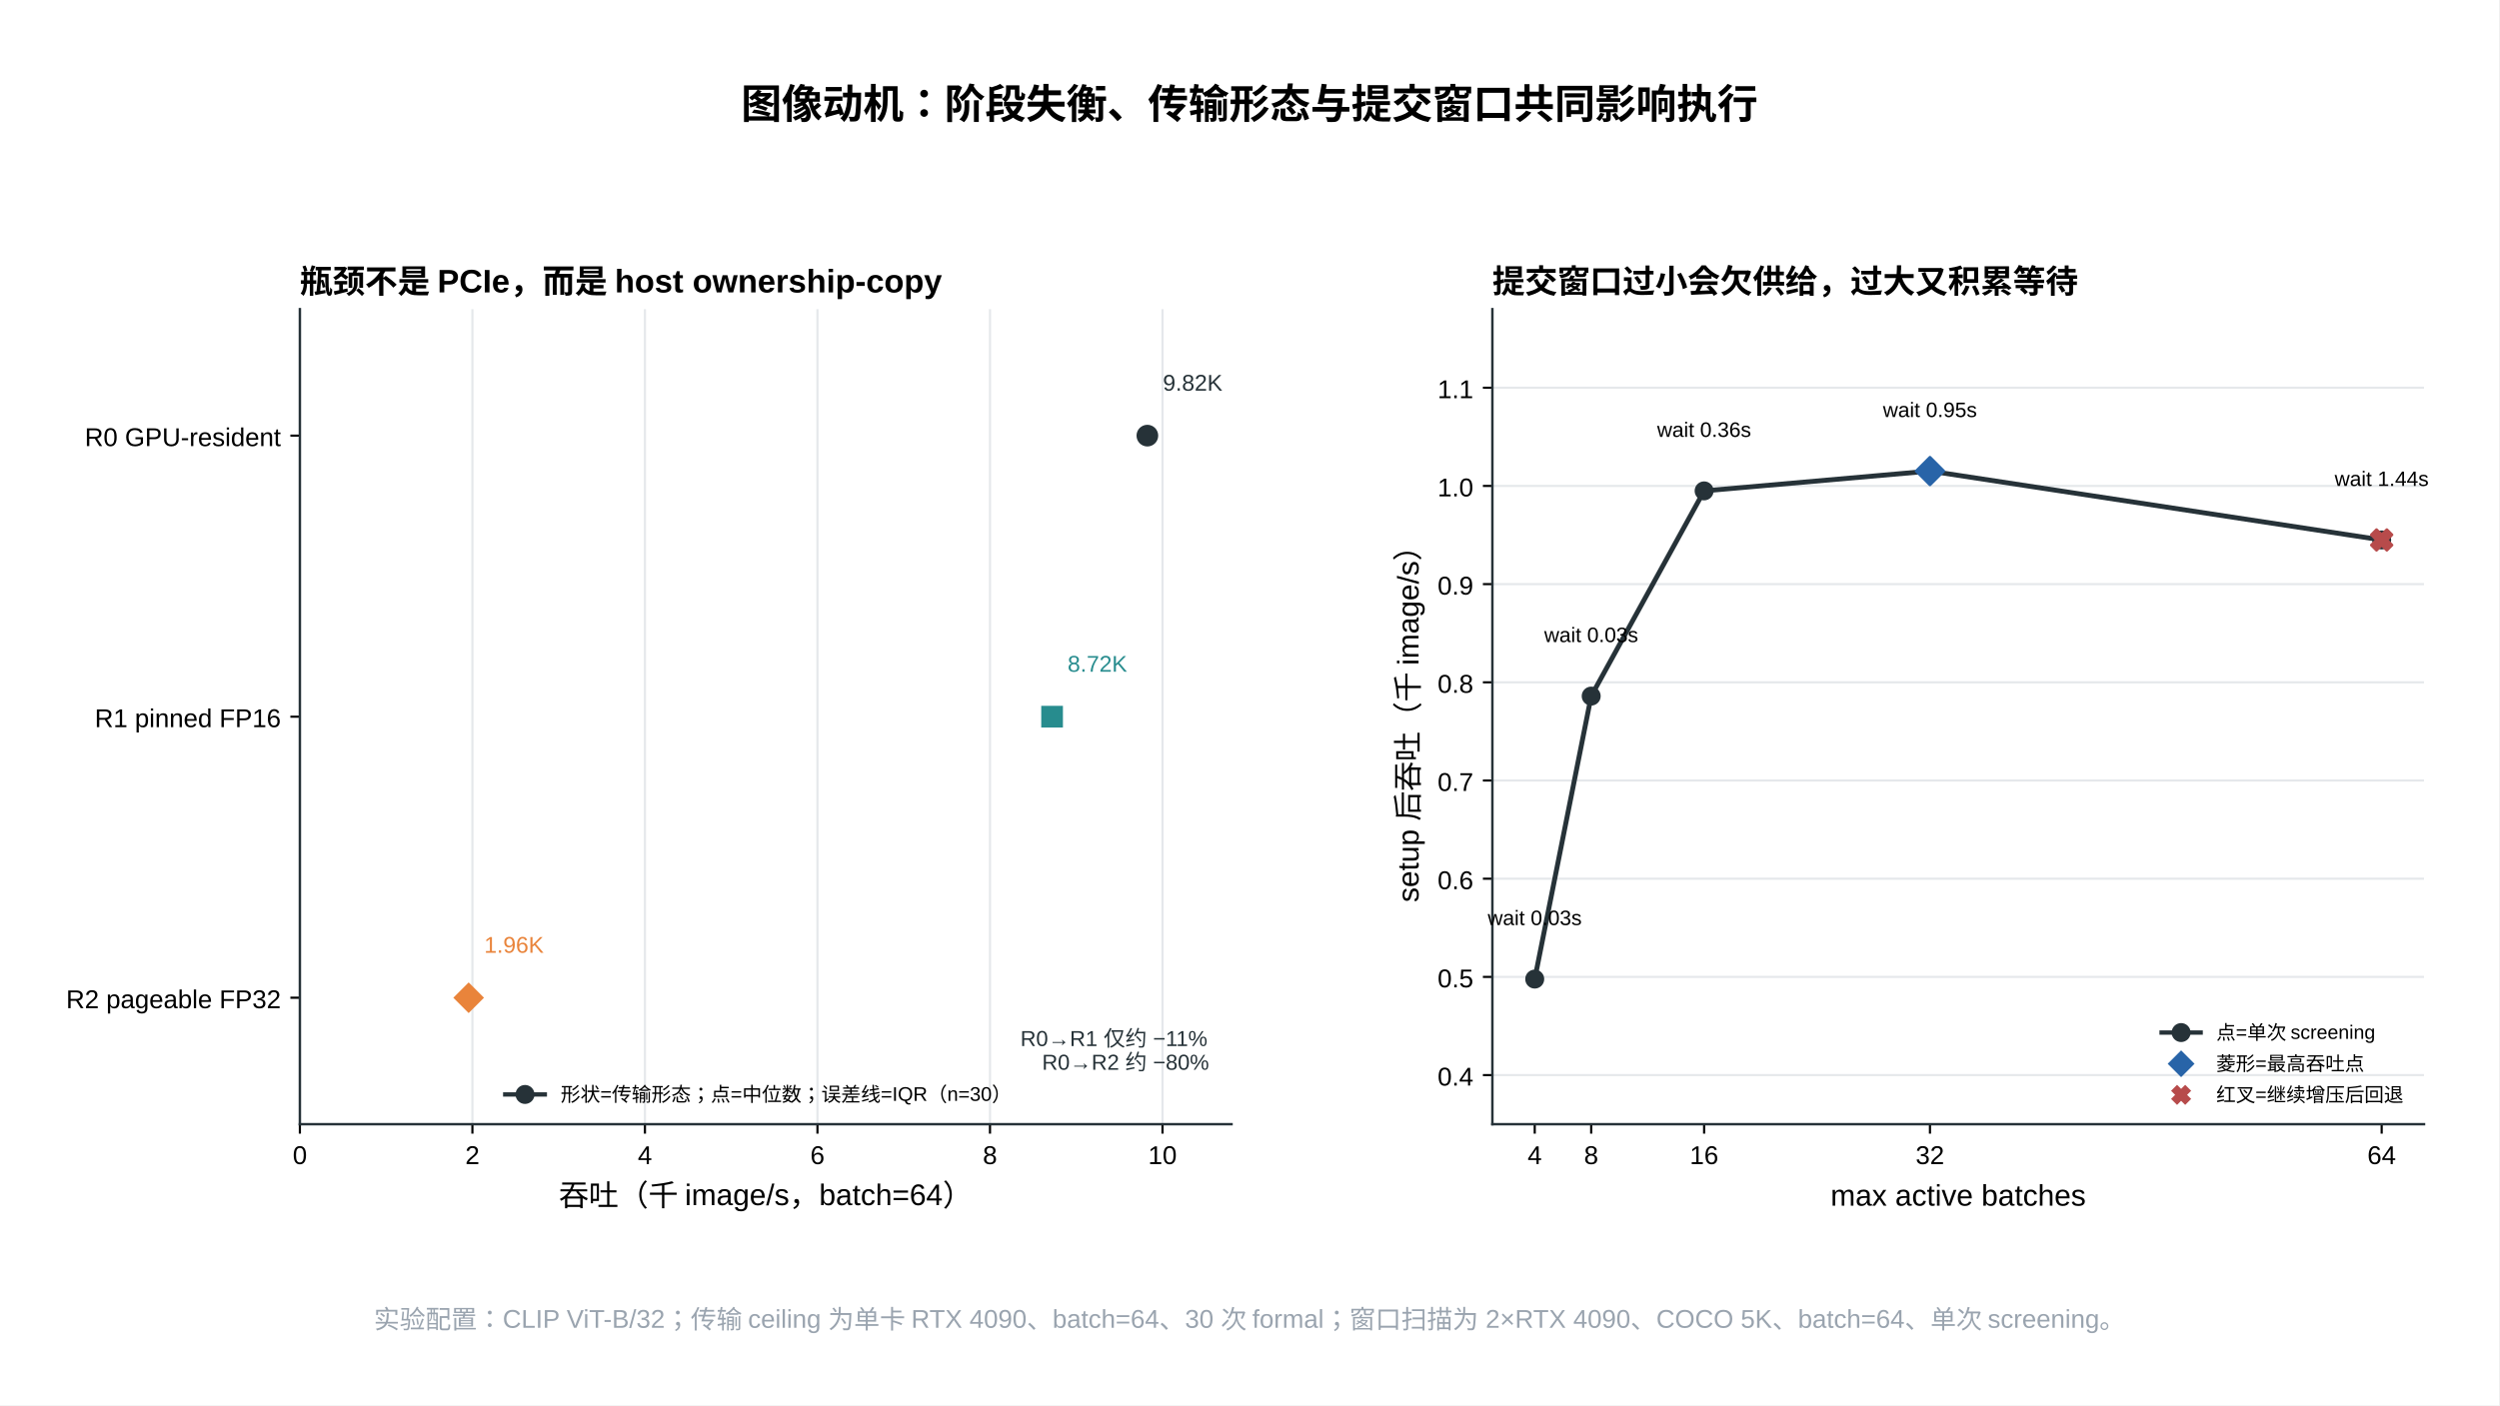
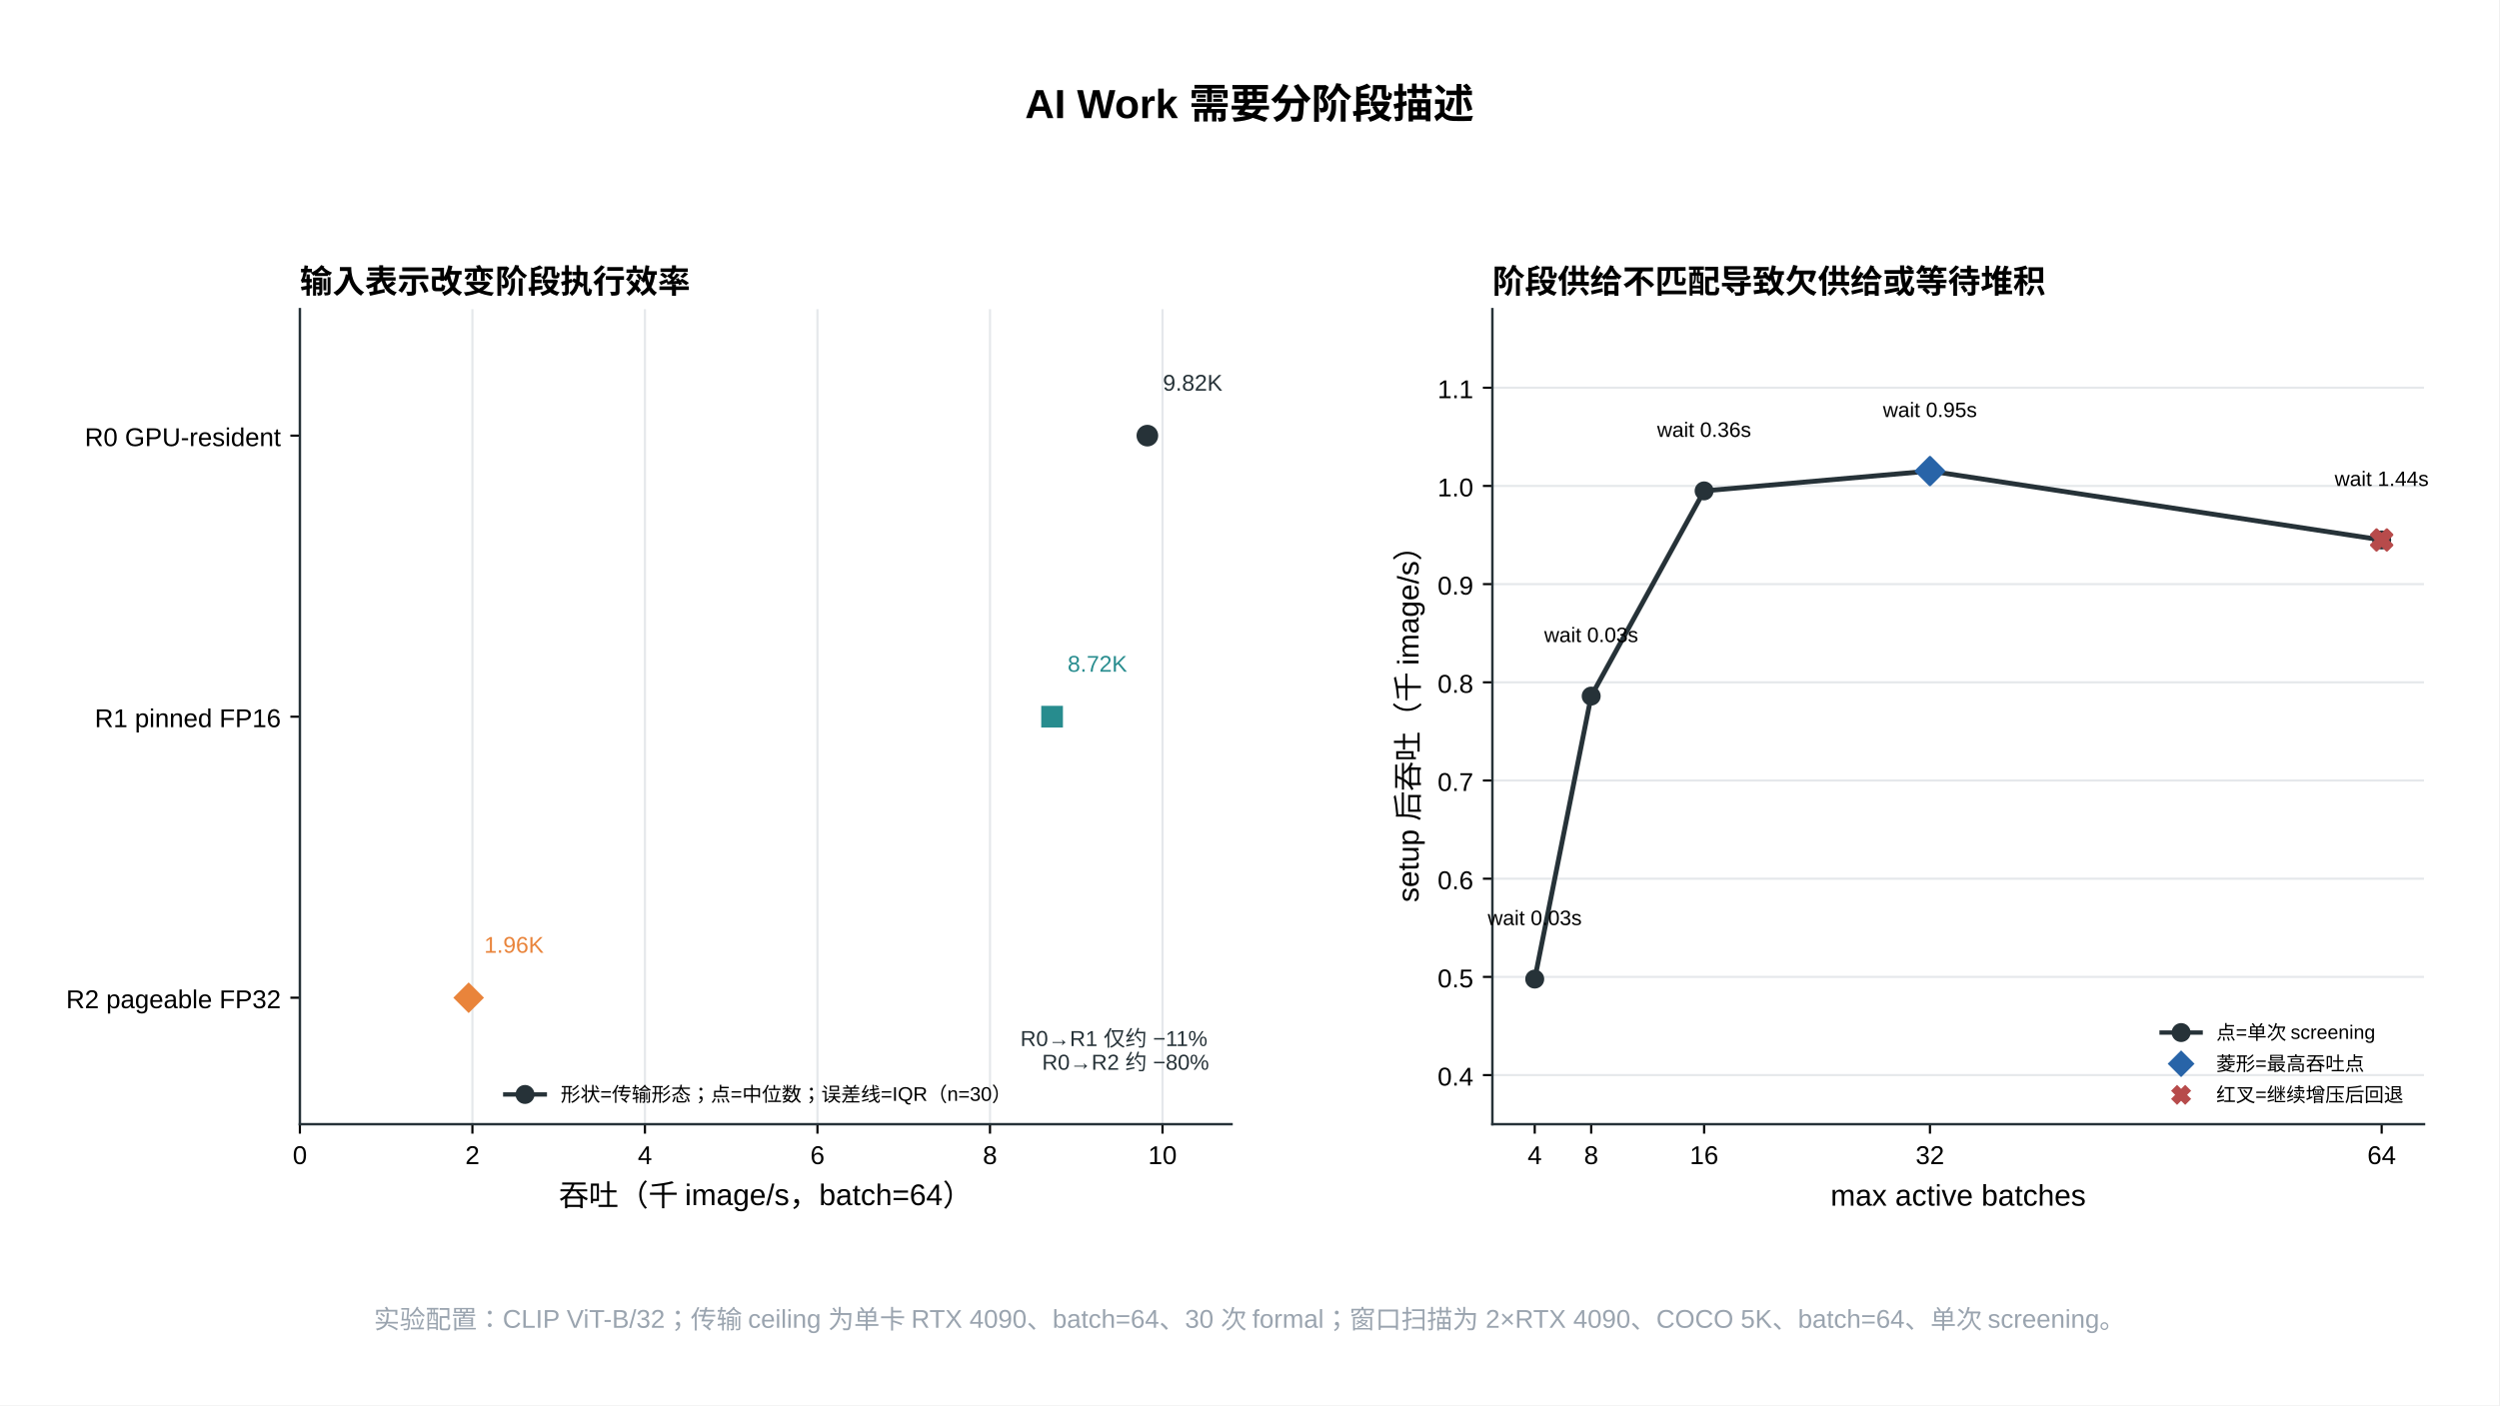
<svg xmlns="http://www.w3.org/2000/svg" xmlns:xlink="http://www.w3.org/1999/xlink" width="921.6pt" height="518.4pt" viewBox="0 0 921.6 518.4" version="1.1">
  <defs>
    <style type="text/css">*{stroke-linejoin: round; stroke-linecap: butt}</style>
  </defs>
  <g id="figure_1">
    <g id="patch_1">
      <path d="M 0 518.4  L 921.6 518.4  L 921.6 0  L 0 0  z " style="fill: #ffffff" />
    </g>
    <g id="axes_1">
      <g id="patch_2">
        <path d="M 110.592 414.72  L 454.171 414.72  L 454.171 114.048  L 110.592 114.048  z " style="fill: #ffffff" />
      </g>
      <g id="matplotlib.axis_1">
        <g id="xtick_1">
          <g id="line2d_1">
-             <path d="M 110.592 414.72  L 110.592 114.048  " clip-path="url(#p7893813232)" style="fill: none; stroke: #e5e8eb; stroke-width: 0.8; stroke-linecap: square" />
+             <path d="M 110.592 414.72  L 110.592 114.048  " clip-path="url(#pb0312aabae)" style="fill: none; stroke: #e5e8eb; stroke-width: 0.8; stroke-linecap: square" />
          </g>
          <g id="line2d_2">
            <defs>
-               <path id="mcc8fa0b55e" d="M 0 0  L 0 3.5  " style="stroke: #000000; stroke-width: 0.8" />
+               <path id="m8ddfeba93a" d="M 0 0  L 0 3.5  " style="stroke: #000000; stroke-width: 0.8" />
            </defs>
            <g>
-               <use xlink:href="#mcc8fa0b55e" x="110.592" y="414.72" style="stroke: #000000; stroke-width: 0.8" />
+               <use xlink:href="#m8ddfeba93a" x="110.592" y="414.72" style="stroke: #000000; stroke-width: 0.8" />
            </g>
          </g>
          <g id="text_1">
            <text style="font-size: 9.5px; font-family: 'Microsoft YaHei', 'SimHei', 'PingFang SC', 'Hiragino Sans GB', 'Heiti SC', 'Arial', 'DejaVu Sans', 'Liberation Sans', sans-serif; text-anchor: middle" x="110.592" y="429.434" transform="rotate(-0 110.592 429.4341)">0</text>
          </g>
        </g>
        <g id="xtick_2">
          <g id="line2d_3">
-             <path d="M 174.218 414.72  L 174.218 114.048  " clip-path="url(#p7893813232)" style="fill: none; stroke: #e5e8eb; stroke-width: 0.8; stroke-linecap: square" />
+             <path d="M 174.218 414.72  L 174.218 114.048  " clip-path="url(#pb0312aabae)" style="fill: none; stroke: #e5e8eb; stroke-width: 0.8; stroke-linecap: square" />
          </g>
          <g id="line2d_4">
            <g>
-               <use xlink:href="#mcc8fa0b55e" x="174.218" y="414.72" style="stroke: #000000; stroke-width: 0.8" />
+               <use xlink:href="#m8ddfeba93a" x="174.218" y="414.72" style="stroke: #000000; stroke-width: 0.8" />
            </g>
          </g>
          <g id="text_2">
            <text style="font-size: 9.5px; font-family: 'Microsoft YaHei', 'SimHei', 'PingFang SC', 'Hiragino Sans GB', 'Heiti SC', 'Arial', 'DejaVu Sans', 'Liberation Sans', sans-serif; text-anchor: middle" x="174.218" y="429.434" transform="rotate(-0 174.2177 429.4341)">2</text>
          </g>
        </g>
        <g id="xtick_3">
          <g id="line2d_5">
-             <path d="M 237.843 414.72  L 237.843 114.048  " clip-path="url(#p7893813232)" style="fill: none; stroke: #e5e8eb; stroke-width: 0.8; stroke-linecap: square" />
+             <path d="M 237.843 414.72  L 237.843 114.048  " clip-path="url(#pb0312aabae)" style="fill: none; stroke: #e5e8eb; stroke-width: 0.8; stroke-linecap: square" />
          </g>
          <g id="line2d_6">
            <g>
-               <use xlink:href="#mcc8fa0b55e" x="237.843" y="414.72" style="stroke: #000000; stroke-width: 0.8" />
+               <use xlink:href="#m8ddfeba93a" x="237.843" y="414.72" style="stroke: #000000; stroke-width: 0.8" />
            </g>
          </g>
          <g id="text_3">
            <text style="font-size: 9.5px; font-family: 'Microsoft YaHei', 'SimHei', 'PingFang SC', 'Hiragino Sans GB', 'Heiti SC', 'Arial', 'DejaVu Sans', 'Liberation Sans', sans-serif; text-anchor: middle" x="237.843" y="429.434" transform="rotate(-0 237.8435 429.4341)">4</text>
          </g>
        </g>
        <g id="xtick_4">
          <g id="line2d_7">
-             <path d="M 301.469 414.72  L 301.469 114.048  " clip-path="url(#p7893813232)" style="fill: none; stroke: #e5e8eb; stroke-width: 0.8; stroke-linecap: square" />
+             <path d="M 301.469 414.72  L 301.469 114.048  " clip-path="url(#pb0312aabae)" style="fill: none; stroke: #e5e8eb; stroke-width: 0.8; stroke-linecap: square" />
          </g>
          <g id="line2d_8">
            <g>
-               <use xlink:href="#mcc8fa0b55e" x="301.469" y="414.72" style="stroke: #000000; stroke-width: 0.8" />
+               <use xlink:href="#m8ddfeba93a" x="301.469" y="414.72" style="stroke: #000000; stroke-width: 0.8" />
            </g>
          </g>
          <g id="text_4">
            <text style="font-size: 9.5px; font-family: 'Microsoft YaHei', 'SimHei', 'PingFang SC', 'Hiragino Sans GB', 'Heiti SC', 'Arial', 'DejaVu Sans', 'Liberation Sans', sans-serif; text-anchor: middle" x="301.469" y="429.434" transform="rotate(-0 301.4692 429.4341)">6</text>
          </g>
        </g>
        <g id="xtick_5">
          <g id="line2d_9">
-             <path d="M 365.095 414.72  L 365.095 114.048  " clip-path="url(#p7893813232)" style="fill: none; stroke: #e5e8eb; stroke-width: 0.8; stroke-linecap: square" />
+             <path d="M 365.095 414.72  L 365.095 114.048  " clip-path="url(#pb0312aabae)" style="fill: none; stroke: #e5e8eb; stroke-width: 0.8; stroke-linecap: square" />
          </g>
          <g id="line2d_10">
            <g>
-               <use xlink:href="#mcc8fa0b55e" x="365.095" y="414.72" style="stroke: #000000; stroke-width: 0.8" />
+               <use xlink:href="#m8ddfeba93a" x="365.095" y="414.72" style="stroke: #000000; stroke-width: 0.8" />
            </g>
          </g>
          <g id="text_5">
            <text style="font-size: 9.5px; font-family: 'Microsoft YaHei', 'SimHei', 'PingFang SC', 'Hiragino Sans GB', 'Heiti SC', 'Arial', 'DejaVu Sans', 'Liberation Sans', sans-serif; text-anchor: middle" x="365.095" y="429.434" transform="rotate(-0 365.0949 429.4341)">8</text>
          </g>
        </g>
        <g id="xtick_6">
          <g id="line2d_11">
-             <path d="M 428.721 414.72  L 428.721 114.048  " clip-path="url(#p7893813232)" style="fill: none; stroke: #e5e8eb; stroke-width: 0.8; stroke-linecap: square" />
+             <path d="M 428.721 414.72  L 428.721 114.048  " clip-path="url(#pb0312aabae)" style="fill: none; stroke: #e5e8eb; stroke-width: 0.8; stroke-linecap: square" />
          </g>
          <g id="line2d_12">
            <g>
-               <use xlink:href="#mcc8fa0b55e" x="428.721" y="414.72" style="stroke: #000000; stroke-width: 0.8" />
+               <use xlink:href="#m8ddfeba93a" x="428.721" y="414.72" style="stroke: #000000; stroke-width: 0.8" />
            </g>
          </g>
          <g id="text_6">
            <text style="font-size: 9.5px; font-family: 'Microsoft YaHei', 'SimHei', 'PingFang SC', 'Hiragino Sans GB', 'Heiti SC', 'Arial', 'DejaVu Sans', 'Liberation Sans', sans-serif; text-anchor: middle" x="428.721" y="429.434" transform="rotate(-0 428.7207 429.4341)">10</text>
          </g>
        </g>
        <g id="text_7">
          <text style="font-size: 11px; font-family: 'Microsoft YaHei', 'SimHei', 'PingFang SC', 'Hiragino Sans GB', 'Heiti SC', 'Arial', 'DejaVu Sans', 'Liberation Sans', sans-serif; text-anchor: middle" x="282.381" y="444.86" transform="rotate(-0 282.3815 444.8599)">吞吐（千 image/s，batch=64）</text>
        </g>
      </g>
      <g id="matplotlib.axis_2">
        <g id="ytick_1">
          <g id="line2d_13">
            <defs>
-               <path id="m75e276bfd2" d="M 0 0  L -3.5 0  " style="stroke: #000000; stroke-width: 0.8" />
+               <path id="m00caf17ef0" d="M 0 0  L -3.5 0  " style="stroke: #000000; stroke-width: 0.8" />
            </defs>
            <g>
-               <use xlink:href="#m75e276bfd2" x="110.592" y="160.704" style="stroke: #000000; stroke-width: 0.8" />
+               <use xlink:href="#m00caf17ef0" x="110.592" y="160.704" style="stroke: #000000; stroke-width: 0.8" />
            </g>
          </g>
          <g id="text_8">
            <text style="font-size: 9.5px; font-family: 'Microsoft YaHei', 'SimHei', 'PingFang SC', 'Hiragino Sans GB', 'Heiti SC', 'Arial', 'DejaVu Sans', 'Liberation Sans', sans-serif; text-anchor: end" x="103.592" y="164.561" transform="rotate(-0 103.592 164.5611)">R0 GPU-resident</text>
          </g>
        </g>
        <g id="ytick_2">
          <g id="line2d_14">
            <g>
-               <use xlink:href="#m75e276bfd2" x="110.592" y="264.384" style="stroke: #000000; stroke-width: 0.8" />
+               <use xlink:href="#m00caf17ef0" x="110.592" y="264.384" style="stroke: #000000; stroke-width: 0.8" />
            </g>
          </g>
          <g id="text_9">
            <text style="font-size: 9.5px; font-family: 'Microsoft YaHei', 'SimHei', 'PingFang SC', 'Hiragino Sans GB', 'Heiti SC', 'Arial', 'DejaVu Sans', 'Liberation Sans', sans-serif; text-anchor: end" x="103.592" y="268.241" transform="rotate(-0 103.592 268.2411)">R1 pinned FP16</text>
          </g>
        </g>
        <g id="ytick_3">
          <g id="line2d_15">
            <g>
-               <use xlink:href="#m75e276bfd2" x="110.592" y="368.064" style="stroke: #000000; stroke-width: 0.8" />
+               <use xlink:href="#m00caf17ef0" x="110.592" y="368.064" style="stroke: #000000; stroke-width: 0.8" />
            </g>
          </g>
          <g id="text_10">
            <text style="font-size: 9.5px; font-family: 'Microsoft YaHei', 'SimHei', 'PingFang SC', 'Hiragino Sans GB', 'Heiti SC', 'Arial', 'DejaVu Sans', 'Liberation Sans', sans-serif; text-anchor: end" x="103.592" y="371.921" transform="rotate(-0 103.592 371.9211)">R2 pageable FP32</text>
          </g>
        </g>
      </g>
      <g id="LineCollection_1">
-         <path d="M 422.447 160.704  L 423.789 160.704  " clip-path="url(#p7893813232)" style="fill: none; stroke: #263238; stroke-width: 1.6" />
+         <path d="M 422.447 160.704  L 423.789 160.704  " clip-path="url(#pb0312aabae)" style="fill: none; stroke: #263238; stroke-width: 1.6" />
      </g>
      <g id="line2d_16">
        <defs>
-           <path id="m42479f7bad" d="M 0 3  L 0 -3  " style="stroke: #263238" />
-         </defs>
-         <g clip-path="url(#p7893813232)">
-           <use xlink:href="#m42479f7bad" x="422.447" y="160.704" style="fill: #263238; stroke: #263238" />
+           <path id="m64b45e2125" d="M 0 3  L 0 -3  " style="stroke: #263238" />
+         </defs>
+         <g clip-path="url(#pb0312aabae)">
+           <use xlink:href="#m64b45e2125" x="422.447" y="160.704" style="fill: #263238; stroke: #263238" />
        </g>
      </g>
      <g id="line2d_17">
-         <g clip-path="url(#p7893813232)">
-           <use xlink:href="#m42479f7bad" x="423.789" y="160.704" style="fill: #263238; stroke: #263238" />
+         <g clip-path="url(#pb0312aabae)">
+           <use xlink:href="#m64b45e2125" x="423.789" y="160.704" style="fill: #263238; stroke: #263238" />
        </g>
      </g>
      <g id="LineCollection_2">
-         <path d="M 387.508 264.384  L 388.906 264.384  " clip-path="url(#p7893813232)" style="fill: none; stroke: #278c8e; stroke-width: 1.6" />
+         <path d="M 387.508 264.384  L 388.906 264.384  " clip-path="url(#pb0312aabae)" style="fill: none; stroke: #278c8e; stroke-width: 1.6" />
      </g>
      <g id="line2d_18">
        <defs>
-           <path id="ma2e376bdce" d="M 0 3  L 0 -3  " style="stroke: #278c8e" />
-         </defs>
-         <g clip-path="url(#p7893813232)">
-           <use xlink:href="#ma2e376bdce" x="387.508" y="264.384" style="fill: #278c8e; stroke: #278c8e" />
+           <path id="m544d62a2a0" d="M 0 3  L 0 -3  " style="stroke: #278c8e" />
+         </defs>
+         <g clip-path="url(#pb0312aabae)">
+           <use xlink:href="#m544d62a2a0" x="387.508" y="264.384" style="fill: #278c8e; stroke: #278c8e" />
        </g>
      </g>
      <g id="line2d_19">
-         <g clip-path="url(#p7893813232)">
-           <use xlink:href="#ma2e376bdce" x="388.906" y="264.384" style="fill: #278c8e; stroke: #278c8e" />
+         <g clip-path="url(#pb0312aabae)">
+           <use xlink:href="#m544d62a2a0" x="388.906" y="264.384" style="fill: #278c8e; stroke: #278c8e" />
        </g>
      </g>
      <g id="LineCollection_3">
-         <path d="M 172.101 368.064  L 173.339 368.064  " clip-path="url(#p7893813232)" style="fill: none; stroke: #e9843b; stroke-width: 1.6" />
+         <path d="M 172.101 368.064  L 173.339 368.064  " clip-path="url(#pb0312aabae)" style="fill: none; stroke: #e9843b; stroke-width: 1.6" />
      </g>
      <g id="line2d_20">
        <defs>
-           <path id="m45a7220f19" d="M 0 3  L 0 -3  " style="stroke: #e9843b" />
-         </defs>
-         <g clip-path="url(#p7893813232)">
-           <use xlink:href="#m45a7220f19" x="172.101" y="368.064" style="fill: #e9843b; stroke: #e9843b" />
+           <path id="m0cc2d2bde6" d="M 0 3  L 0 -3  " style="stroke: #e9843b" />
+         </defs>
+         <g clip-path="url(#pb0312aabae)">
+           <use xlink:href="#m0cc2d2bde6" x="172.101" y="368.064" style="fill: #e9843b; stroke: #e9843b" />
        </g>
      </g>
      <g id="line2d_21">
-         <g clip-path="url(#p7893813232)">
-           <use xlink:href="#m45a7220f19" x="173.339" y="368.064" style="fill: #e9843b; stroke: #e9843b" />
+         <g clip-path="url(#pb0312aabae)">
+           <use xlink:href="#m0cc2d2bde6" x="173.339" y="368.064" style="fill: #e9843b; stroke: #e9843b" />
        </g>
      </g>
      <g id="line2d_22">
        <defs>
-           <path id="m2714c3b649" d="M 0 3.5  C 0.928 3.5 1.819 3.131 2.475 2.475  C 3.131 1.819 3.5 0.928 3.5 0  C 3.5 -0.928 3.131 -1.819 2.475 -2.475  C 1.819 -3.131 0.928 -3.5 0 -3.5  C -0.928 -3.5 -1.819 -3.131 -2.475 -2.475  C -3.131 -1.819 -3.5 -0.928 -3.5 0  C -3.5 0.928 -3.131 1.819 -2.475 2.475  C -1.819 3.131 -0.928 3.5 0 3.5  z " style="stroke: #263238" />
-         </defs>
-         <g clip-path="url(#p7893813232)">
-           <use xlink:href="#m2714c3b649" x="423.133" y="160.704" style="fill: #263238; stroke: #263238" />
+           <path id="m65c42c9c3b" d="M 0 3.5  C 0.928 3.5 1.819 3.131 2.475 2.475  C 3.131 1.819 3.5 0.928 3.5 0  C 3.5 -0.928 3.131 -1.819 2.475 -2.475  C 1.819 -3.131 0.928 -3.5 0 -3.5  C -0.928 -3.5 -1.819 -3.131 -2.475 -2.475  C -3.131 -1.819 -3.5 -0.928 -3.5 0  C -3.5 0.928 -3.131 1.819 -2.475 2.475  C -1.819 3.131 -0.928 3.5 0 3.5  z " style="stroke: #263238" />
+         </defs>
+         <g clip-path="url(#pb0312aabae)">
+           <use xlink:href="#m65c42c9c3b" x="423.133" y="160.704" style="fill: #263238; stroke: #263238" />
        </g>
      </g>
      <g id="line2d_23">
        <defs>
-           <path id="mcd3dcfeb2c" d="M -3.5 3.5  L 3.5 3.5  L 3.5 -3.5  L -3.5 -3.5  z " style="stroke: #278c8e; stroke-linejoin: miter" />
-         </defs>
-         <g clip-path="url(#p7893813232)">
-           <use xlink:href="#mcd3dcfeb2c" x="387.996" y="264.384" style="fill: #278c8e; stroke: #278c8e; stroke-linejoin: miter" />
+           <path id="m25b27a69f9" d="M -3.5 3.5  L 3.5 3.5  L 3.5 -3.5  L -3.5 -3.5  z " style="stroke: #278c8e; stroke-linejoin: miter" />
+         </defs>
+         <g clip-path="url(#pb0312aabae)">
+           <use xlink:href="#m25b27a69f9" x="387.996" y="264.384" style="fill: #278c8e; stroke: #278c8e; stroke-linejoin: miter" />
        </g>
      </g>
      <g id="line2d_24">
        <defs>
-           <path id="m7331fd06ab" d="M 0 4.95  L 4.95 0  L 0 -4.95  L -4.95 0  z " style="stroke: #e9843b; stroke-linejoin: miter" />
-         </defs>
-         <g clip-path="url(#p7893813232)">
-           <use xlink:href="#m7331fd06ab" x="172.835" y="368.064" style="fill: #e9843b; stroke: #e9843b; stroke-linejoin: miter" />
+           <path id="m2d5131da61" d="M 0 4.95  L 4.95 0  L 0 -4.95  L -4.95 0  z " style="stroke: #e9843b; stroke-linejoin: miter" />
+         </defs>
+         <g clip-path="url(#pb0312aabae)">
+           <use xlink:href="#m2d5131da61" x="172.835" y="368.064" style="fill: #e9843b; stroke: #e9843b; stroke-linejoin: miter" />
        </g>
      </g>
      <g id="patch_3">
        <path d="M 110.592 414.72  L 110.592 114.048  " style="fill: none; stroke: #263238; stroke-width: 0.9; stroke-linejoin: miter; stroke-linecap: square" />
      </g>
      <g id="patch_4">
        <path d="M 110.592 414.72  L 454.171 414.72  " style="fill: none; stroke: #263238; stroke-width: 0.9; stroke-linejoin: miter; stroke-linecap: square" />
      </g>
      <g id="text_11">
        <text style="font-size: 8.4px; font-family: 'Microsoft YaHei', 'SimHei', 'PingFang SC', 'Hiragino Sans GB', 'Heiti SC', 'Arial', 'DejaVu Sans', 'Liberation Sans', sans-serif; text-anchor: start; fill: #263238" x="428.859" y="144.115" transform="rotate(-0 428.859 144.1152)">9.82K</text>
      </g>
      <g id="text_12">
        <text style="font-size: 8.4px; font-family: 'Microsoft YaHei', 'SimHei', 'PingFang SC', 'Hiragino Sans GB', 'Heiti SC', 'Arial', 'DejaVu Sans', 'Liberation Sans', sans-serif; text-anchor: start; fill: #278c8e" x="393.722" y="247.795" transform="rotate(-0 393.7218 247.7952)">8.72K</text>
      </g>
      <g id="text_13">
        <text style="font-size: 8.4px; font-family: 'Microsoft YaHei', 'SimHei', 'PingFang SC', 'Hiragino Sans GB', 'Heiti SC', 'Arial', 'DejaVu Sans', 'Liberation Sans', sans-serif; text-anchor: start; fill: #e9843b" x="178.562" y="351.475" transform="rotate(-0 178.5617 351.4752)">1.96K</text>
      </g>
      <g id="text_14">
        <text style="font-size: 8px; font-family: 'Microsoft YaHei', 'SimHei', 'PingFang SC', 'Hiragino Sans GB', 'Heiti SC', 'Arial', 'DejaVu Sans', 'Liberation Sans', sans-serif; fill: #263238" transform="translate(376.3031 385.8885)">R0→R1 仅约 −11%</text>
        <text style="font-size: 8px; font-family: 'Microsoft YaHei', 'SimHei', 'PingFang SC', 'Hiragino Sans GB', 'Heiti SC', 'Arial', 'DejaVu Sans', 'Liberation Sans', sans-serif; fill: #263238" transform="translate(384.3031 394.6348)">R0→R2 约 −80%</text>
      </g>
      <g id="text_15">
-         <text style="font-weight: 700; font-size: 12px; font-family: 'Microsoft YaHei', 'SimHei', 'PingFang SC', 'Hiragino Sans GB', 'Heiti SC', 'Arial', 'DejaVu Sans', 'Liberation Sans', sans-serif; text-anchor: start" x="110.592" y="108.048" transform="rotate(-0 110.592 108.048)">瓶颈不是 PCIe，而是 host ownership-copy</text>
+         <text style="font-weight: 700; font-size: 12px; font-family: 'Microsoft YaHei', 'SimHei', 'PingFang SC', 'Hiragino Sans GB', 'Heiti SC', 'Arial', 'DejaVu Sans', 'Liberation Sans', sans-serif; text-anchor: start" x="110.592" y="108.048" transform="rotate(-0 110.592 108.048)">输入表示改变阶段执行效率</text>
      </g>
      <g id="legend_1">
        <g id="line2d_25">
          <path d="M 186.322 403.745  L 193.622 403.745  L 200.922 403.745  " style="fill: none; stroke: #263238; stroke-width: 1.6; stroke-linecap: square" />
          <defs>
-             <path id="mc0cc22b251" d="M 0 3  C 0.796 3 1.559 2.684 2.121 2.121  C 2.684 1.559 3 0.796 3 0  C 3 -0.796 2.684 -1.559 2.121 -2.121  C 1.559 -2.684 0.796 -3 0 -3  C -0.796 -3 -1.559 -2.684 -2.121 -2.121  C -2.684 -1.559 -3 -0.796 -3 0  C -3 0.796 -2.684 1.559 -2.121 2.121  C -1.559 2.684 -0.796 3 0 3  z " style="stroke: #263238" />
+             <path id="mfec07e6e81" d="M 0 3  C 0.796 3 1.559 2.684 2.121 2.121  C 2.684 1.559 3 0.796 3 0  C 3 -0.796 2.684 -1.559 2.121 -2.121  C 1.559 -2.684 0.796 -3 0 -3  C -0.796 -3 -1.559 -2.684 -2.121 -2.121  C -2.684 -1.559 -3 -0.796 -3 0  C -3 0.796 -2.684 1.559 -2.121 2.121  C -1.559 2.684 -0.796 3 0 3  z " style="stroke: #263238" />
          </defs>
          <g>
-             <use xlink:href="#mc0cc22b251" x="193.622" y="403.745" style="fill: #263238; stroke: #263238" />
+             <use xlink:href="#mfec07e6e81" x="193.622" y="403.745" style="fill: #263238; stroke: #263238" />
          </g>
        </g>
        <g id="text_16">
          <text style="font-size: 7.3px; font-family: 'Microsoft YaHei', 'SimHei', 'PingFang SC', 'Hiragino Sans GB', 'Heiti SC', 'Arial', 'DejaVu Sans', 'Liberation Sans', sans-serif; text-anchor: start" x="206.762" y="406.3" transform="rotate(-0 206.762 406.3)">形状=传输形态；点=中位数；误差线=IQR（n=30）</text>
        </g>
      </g>
    </g>
    <g id="axes_2">
      <g id="patch_5">
        <path d="M 550.373 414.72  L 893.952 414.72  L 893.952 114.048  L 550.373 114.048  z " style="fill: #ffffff" />
      </g>
      <g id="matplotlib.axis_3">
        <g id="xtick_7">
          <g id="line2d_26">
            <g>
-               <use xlink:href="#mcc8fa0b55e" x="565.99" y="414.72" style="stroke: #000000; stroke-width: 0.8" />
+               <use xlink:href="#m8ddfeba93a" x="565.99" y="414.72" style="stroke: #000000; stroke-width: 0.8" />
            </g>
          </g>
          <g id="text_17">
            <text style="font-size: 9.5px; font-family: 'Microsoft YaHei', 'SimHei', 'PingFang SC', 'Hiragino Sans GB', 'Heiti SC', 'Arial', 'DejaVu Sans', 'Liberation Sans', sans-serif; text-anchor: middle" x="565.99" y="429.434" transform="rotate(-0 565.9903 429.4341)">4</text>
          </g>
        </g>
        <g id="xtick_8">
          <g id="line2d_27">
            <g>
-               <use xlink:href="#mcc8fa0b55e" x="586.813" y="414.72" style="stroke: #000000; stroke-width: 0.8" />
+               <use xlink:href="#m8ddfeba93a" x="586.813" y="414.72" style="stroke: #000000; stroke-width: 0.8" />
            </g>
          </g>
          <g id="text_18">
            <text style="font-size: 9.5px; font-family: 'Microsoft YaHei', 'SimHei', 'PingFang SC', 'Hiragino Sans GB', 'Heiti SC', 'Arial', 'DejaVu Sans', 'Liberation Sans', sans-serif; text-anchor: middle" x="586.813" y="429.434" transform="rotate(-0 586.8132 429.4341)">8</text>
          </g>
        </g>
        <g id="xtick_9">
          <g id="line2d_28">
            <g>
-               <use xlink:href="#mcc8fa0b55e" x="628.459" y="414.72" style="stroke: #000000; stroke-width: 0.8" />
+               <use xlink:href="#m8ddfeba93a" x="628.459" y="414.72" style="stroke: #000000; stroke-width: 0.8" />
            </g>
          </g>
          <g id="text_19">
            <text style="font-size: 9.5px; font-family: 'Microsoft YaHei', 'SimHei', 'PingFang SC', 'Hiragino Sans GB', 'Heiti SC', 'Arial', 'DejaVu Sans', 'Liberation Sans', sans-serif; text-anchor: middle" x="628.459" y="429.434" transform="rotate(-0 628.4592 429.4341)">16</text>
          </g>
        </g>
        <g id="xtick_10">
          <g id="line2d_29">
            <g>
-               <use xlink:href="#mcc8fa0b55e" x="711.751" y="414.72" style="stroke: #000000; stroke-width: 0.8" />
+               <use xlink:href="#m8ddfeba93a" x="711.751" y="414.72" style="stroke: #000000; stroke-width: 0.8" />
            </g>
          </g>
          <g id="text_20">
            <text style="font-size: 9.5px; font-family: 'Microsoft YaHei', 'SimHei', 'PingFang SC', 'Hiragino Sans GB', 'Heiti SC', 'Arial', 'DejaVu Sans', 'Liberation Sans', sans-serif; text-anchor: middle" x="711.751" y="429.434" transform="rotate(-0 711.751 429.4341)">32</text>
          </g>
        </g>
        <g id="xtick_11">
          <g id="line2d_30">
            <g>
-               <use xlink:href="#mcc8fa0b55e" x="878.335" y="414.72" style="stroke: #000000; stroke-width: 0.8" />
+               <use xlink:href="#m8ddfeba93a" x="878.335" y="414.72" style="stroke: #000000; stroke-width: 0.8" />
            </g>
          </g>
          <g id="text_21">
            <text style="font-size: 9.5px; font-family: 'Microsoft YaHei', 'SimHei', 'PingFang SC', 'Hiragino Sans GB', 'Heiti SC', 'Arial', 'DejaVu Sans', 'Liberation Sans', sans-serif; text-anchor: middle" x="878.335" y="429.434" transform="rotate(-0 878.3348 429.4341)">64</text>
          </g>
        </g>
        <g id="text_22">
          <text style="font-size: 11px; font-family: 'Microsoft YaHei', 'SimHei', 'PingFang SC', 'Hiragino Sans GB', 'Heiti SC', 'Arial', 'DejaVu Sans', 'Liberation Sans', sans-serif; text-anchor: middle" x="722.163" y="444.774" transform="rotate(-0 722.1625 444.7737)">max active batches</text>
        </g>
      </g>
      <g id="matplotlib.axis_4">
        <g id="ytick_4">
          <g id="line2d_31">
-             <path d="M 550.373 396.607  L 893.952 396.607  " clip-path="url(#p215bb53ccc)" style="fill: none; stroke: #e5e8eb; stroke-width: 0.8; stroke-linecap: square" />
+             <path d="M 550.373 396.607  L 893.952 396.607  " clip-path="url(#p4292c1b883)" style="fill: none; stroke: #e5e8eb; stroke-width: 0.8; stroke-linecap: square" />
          </g>
          <g id="line2d_32">
            <g>
-               <use xlink:href="#m75e276bfd2" x="550.373" y="396.607" style="stroke: #000000; stroke-width: 0.8" />
+               <use xlink:href="#m00caf17ef0" x="550.373" y="396.607" style="stroke: #000000; stroke-width: 0.8" />
            </g>
          </g>
          <g id="text_23">
            <text style="font-size: 9.5px; font-family: 'Microsoft YaHei', 'SimHei', 'PingFang SC', 'Hiragino Sans GB', 'Heiti SC', 'Arial', 'DejaVu Sans', 'Liberation Sans', sans-serif; text-anchor: end" x="543.373" y="400.464" transform="rotate(-0 543.3731 400.4643)">0.4</text>
          </g>
        </g>
        <g id="ytick_5">
          <g id="line2d_33">
-             <path d="M 550.373 360.382  L 893.952 360.382  " clip-path="url(#p215bb53ccc)" style="fill: none; stroke: #e5e8eb; stroke-width: 0.8; stroke-linecap: square" />
+             <path d="M 550.373 360.382  L 893.952 360.382  " clip-path="url(#p4292c1b883)" style="fill: none; stroke: #e5e8eb; stroke-width: 0.8; stroke-linecap: square" />
          </g>
          <g id="line2d_34">
            <g>
-               <use xlink:href="#m75e276bfd2" x="550.373" y="360.382" style="stroke: #000000; stroke-width: 0.8" />
+               <use xlink:href="#m00caf17ef0" x="550.373" y="360.382" style="stroke: #000000; stroke-width: 0.8" />
            </g>
          </g>
          <g id="text_24">
            <text style="font-size: 9.5px; font-family: 'Microsoft YaHei', 'SimHei', 'PingFang SC', 'Hiragino Sans GB', 'Heiti SC', 'Arial', 'DejaVu Sans', 'Liberation Sans', sans-serif; text-anchor: end" x="543.373" y="364.239" transform="rotate(-0 543.3731 364.2387)">0.5</text>
          </g>
        </g>
        <g id="ytick_6">
          <g id="line2d_35">
-             <path d="M 550.373 324.156  L 893.952 324.156  " clip-path="url(#p215bb53ccc)" style="fill: none; stroke: #e5e8eb; stroke-width: 0.8; stroke-linecap: square" />
+             <path d="M 550.373 324.156  L 893.952 324.156  " clip-path="url(#p4292c1b883)" style="fill: none; stroke: #e5e8eb; stroke-width: 0.8; stroke-linecap: square" />
          </g>
          <g id="line2d_36">
            <g>
-               <use xlink:href="#m75e276bfd2" x="550.373" y="324.156" style="stroke: #000000; stroke-width: 0.8" />
+               <use xlink:href="#m00caf17ef0" x="550.373" y="324.156" style="stroke: #000000; stroke-width: 0.8" />
            </g>
          </g>
          <g id="text_25">
            <text style="font-size: 9.5px; font-family: 'Microsoft YaHei', 'SimHei', 'PingFang SC', 'Hiragino Sans GB', 'Heiti SC', 'Arial', 'DejaVu Sans', 'Liberation Sans', sans-serif; text-anchor: end" x="543.373" y="328.013" transform="rotate(-0 543.3731 328.0132)">0.6</text>
          </g>
        </g>
        <g id="ytick_7">
          <g id="line2d_37">
-             <path d="M 550.373 287.931  L 893.952 287.931  " clip-path="url(#p215bb53ccc)" style="fill: none; stroke: #e5e8eb; stroke-width: 0.8; stroke-linecap: square" />
+             <path d="M 550.373 287.931  L 893.952 287.931  " clip-path="url(#p4292c1b883)" style="fill: none; stroke: #e5e8eb; stroke-width: 0.8; stroke-linecap: square" />
          </g>
          <g id="line2d_38">
            <g>
-               <use xlink:href="#m75e276bfd2" x="550.373" y="287.931" style="stroke: #000000; stroke-width: 0.8" />
+               <use xlink:href="#m00caf17ef0" x="550.373" y="287.931" style="stroke: #000000; stroke-width: 0.8" />
            </g>
          </g>
          <g id="text_26">
            <text style="font-size: 9.5px; font-family: 'Microsoft YaHei', 'SimHei', 'PingFang SC', 'Hiragino Sans GB', 'Heiti SC', 'Arial', 'DejaVu Sans', 'Liberation Sans', sans-serif; text-anchor: end" x="543.373" y="291.788" transform="rotate(-0 543.3731 291.7877)">0.7</text>
          </g>
        </g>
        <g id="ytick_8">
          <g id="line2d_39">
-             <path d="M 550.373 251.705  L 893.952 251.705  " clip-path="url(#p215bb53ccc)" style="fill: none; stroke: #e5e8eb; stroke-width: 0.8; stroke-linecap: square" />
+             <path d="M 550.373 251.705  L 893.952 251.705  " clip-path="url(#p4292c1b883)" style="fill: none; stroke: #e5e8eb; stroke-width: 0.8; stroke-linecap: square" />
          </g>
          <g id="line2d_40">
            <g>
-               <use xlink:href="#m75e276bfd2" x="550.373" y="251.705" style="stroke: #000000; stroke-width: 0.8" />
+               <use xlink:href="#m00caf17ef0" x="550.373" y="251.705" style="stroke: #000000; stroke-width: 0.8" />
            </g>
          </g>
          <g id="text_27">
            <text style="font-size: 9.5px; font-family: 'Microsoft YaHei', 'SimHei', 'PingFang SC', 'Hiragino Sans GB', 'Heiti SC', 'Arial', 'DejaVu Sans', 'Liberation Sans', sans-serif; text-anchor: end" x="543.373" y="255.562" transform="rotate(-0 543.3731 255.5621)">0.8</text>
          </g>
        </g>
        <g id="ytick_9">
          <g id="line2d_41">
-             <path d="M 550.373 215.48  L 893.952 215.48  " clip-path="url(#p215bb53ccc)" style="fill: none; stroke: #e5e8eb; stroke-width: 0.8; stroke-linecap: square" />
+             <path d="M 550.373 215.48  L 893.952 215.48  " clip-path="url(#p4292c1b883)" style="fill: none; stroke: #e5e8eb; stroke-width: 0.8; stroke-linecap: square" />
          </g>
          <g id="line2d_42">
            <g>
-               <use xlink:href="#m75e276bfd2" x="550.373" y="215.48" style="stroke: #000000; stroke-width: 0.8" />
+               <use xlink:href="#m00caf17ef0" x="550.373" y="215.48" style="stroke: #000000; stroke-width: 0.8" />
            </g>
          </g>
          <g id="text_28">
            <text style="font-size: 9.5px; font-family: 'Microsoft YaHei', 'SimHei', 'PingFang SC', 'Hiragino Sans GB', 'Heiti SC', 'Arial', 'DejaVu Sans', 'Liberation Sans', sans-serif; text-anchor: end" x="543.373" y="219.337" transform="rotate(-0 543.3731 219.3366)">0.9</text>
          </g>
        </g>
        <g id="ytick_10">
          <g id="line2d_43">
-             <path d="M 550.373 179.254  L 893.952 179.254  " clip-path="url(#p215bb53ccc)" style="fill: none; stroke: #e5e8eb; stroke-width: 0.8; stroke-linecap: square" />
+             <path d="M 550.373 179.254  L 893.952 179.254  " clip-path="url(#p4292c1b883)" style="fill: none; stroke: #e5e8eb; stroke-width: 0.8; stroke-linecap: square" />
          </g>
          <g id="line2d_44">
            <g>
-               <use xlink:href="#m75e276bfd2" x="550.373" y="179.254" style="stroke: #000000; stroke-width: 0.8" />
+               <use xlink:href="#m00caf17ef0" x="550.373" y="179.254" style="stroke: #000000; stroke-width: 0.8" />
            </g>
          </g>
          <g id="text_29">
            <text style="font-size: 9.5px; font-family: 'Microsoft YaHei', 'SimHei', 'PingFang SC', 'Hiragino Sans GB', 'Heiti SC', 'Arial', 'DejaVu Sans', 'Liberation Sans', sans-serif; text-anchor: end" x="543.373" y="183.111" transform="rotate(-0 543.3731 183.111)">1.0</text>
          </g>
        </g>
        <g id="ytick_11">
          <g id="line2d_45">
-             <path d="M 550.373 143.028  L 893.952 143.028  " clip-path="url(#p215bb53ccc)" style="fill: none; stroke: #e5e8eb; stroke-width: 0.8; stroke-linecap: square" />
+             <path d="M 550.373 143.028  L 893.952 143.028  " clip-path="url(#p4292c1b883)" style="fill: none; stroke: #e5e8eb; stroke-width: 0.8; stroke-linecap: square" />
          </g>
          <g id="line2d_46">
            <g>
-               <use xlink:href="#m75e276bfd2" x="550.373" y="143.028" style="stroke: #000000; stroke-width: 0.8" />
+               <use xlink:href="#m00caf17ef0" x="550.373" y="143.028" style="stroke: #000000; stroke-width: 0.8" />
            </g>
          </g>
          <g id="text_30">
            <text style="font-size: 9.5px; font-family: 'Microsoft YaHei', 'SimHei', 'PingFang SC', 'Hiragino Sans GB', 'Heiti SC', 'Arial', 'DejaVu Sans', 'Liberation Sans', sans-serif; text-anchor: end" x="543.373" y="146.885" transform="rotate(-0 543.3731 146.8855)">1.1</text>
          </g>
        </g>
        <g id="text_31">
          <text style="font-size: 11px; font-family: 'Microsoft YaHei', 'SimHei', 'PingFang SC', 'Hiragino Sans GB', 'Heiti SC', 'Arial', 'DejaVu Sans', 'Liberation Sans', sans-serif; text-anchor: middle" x="523.146" y="264.384" transform="rotate(-90 523.1458 264.384)">setup 后吞吐（千 image/s）</text>
        </g>
      </g>
      <g id="line2d_47">
-         <path d="M 565.99 361.188  L 586.813 256.792  L 628.459 181.086  L 711.751 173.769  L 878.335 199.186  " clip-path="url(#p215bb53ccc)" style="fill: none; stroke: #263238; stroke-width: 1.8; stroke-linecap: square" />
-         <g clip-path="url(#p215bb53ccc)">
-           <use xlink:href="#mc0cc22b251" x="565.99" y="361.188" style="fill: #263238; stroke: #263238" />
-           <use xlink:href="#mc0cc22b251" x="586.813" y="256.792" style="fill: #263238; stroke: #263238" />
-           <use xlink:href="#mc0cc22b251" x="628.459" y="181.086" style="fill: #263238; stroke: #263238" />
-           <use xlink:href="#mc0cc22b251" x="711.751" y="173.769" style="fill: #263238; stroke: #263238" />
-           <use xlink:href="#mc0cc22b251" x="878.335" y="199.186" style="fill: #263238; stroke: #263238" />
+         <path d="M 565.99 361.188  L 586.813 256.792  L 628.459 181.086  L 711.751 173.769  L 878.335 199.186  " clip-path="url(#p4292c1b883)" style="fill: none; stroke: #263238; stroke-width: 1.8; stroke-linecap: square" />
+         <g clip-path="url(#p4292c1b883)">
+           <use xlink:href="#mfec07e6e81" x="565.99" y="361.188" style="fill: #263238; stroke: #263238" />
+           <use xlink:href="#mfec07e6e81" x="586.813" y="256.792" style="fill: #263238; stroke: #263238" />
+           <use xlink:href="#mfec07e6e81" x="628.459" y="181.086" style="fill: #263238; stroke: #263238" />
+           <use xlink:href="#mfec07e6e81" x="711.751" y="173.769" style="fill: #263238; stroke: #263238" />
+           <use xlink:href="#mfec07e6e81" x="878.335" y="199.186" style="fill: #263238; stroke: #263238" />
        </g>
      </g>
      <g id="patch_6">
        <path d="M 550.373 414.72  L 550.373 114.048  " style="fill: none; stroke: #263238; stroke-width: 0.9; stroke-linejoin: miter; stroke-linecap: square" />
      </g>
      <g id="patch_7">
        <path d="M 550.373 414.72  L 893.952 414.72  " style="fill: none; stroke: #263238; stroke-width: 0.9; stroke-linejoin: miter; stroke-linecap: square" />
      </g>
      <g id="text_32">
        <text style="font-size: 7.7px; font-family: 'Microsoft YaHei', 'SimHei', 'PingFang SC', 'Hiragino Sans GB', 'Heiti SC', 'Arial', 'DejaVu Sans', 'Liberation Sans', sans-serif; text-anchor: middle" x="565.99" y="341.264" transform="rotate(-0 565.9903 341.2637)">wait 0.03s</text>
      </g>
      <g id="text_33">
        <text style="font-size: 7.7px; font-family: 'Microsoft YaHei', 'SimHei', 'PingFang SC', 'Hiragino Sans GB', 'Heiti SC', 'Arial', 'DejaVu Sans', 'Liberation Sans', sans-serif; text-anchor: middle" x="586.813" y="236.868" transform="rotate(-0 586.8132 236.8682)">wait 0.03s</text>
      </g>
      <g id="text_34">
        <text style="font-size: 7.7px; font-family: 'Microsoft YaHei', 'SimHei', 'PingFang SC', 'Hiragino Sans GB', 'Heiti SC', 'Arial', 'DejaVu Sans', 'Liberation Sans', sans-serif; text-anchor: middle" x="628.459" y="161.161" transform="rotate(-0 628.4592 161.1615)">wait 0.36s</text>
      </g>
      <g id="text_35">
        <text style="font-size: 7.7px; font-family: 'Microsoft YaHei', 'SimHei', 'PingFang SC', 'Hiragino Sans GB', 'Heiti SC', 'Arial', 'DejaVu Sans', 'Liberation Sans', sans-serif; text-anchor: middle" x="711.751" y="153.845" transform="rotate(-0 711.751 153.845)">wait 0.95s</text>
      </g>
      <g id="text_36">
        <text style="font-size: 7.7px; font-family: 'Microsoft YaHei', 'SimHei', 'PingFang SC', 'Hiragino Sans GB', 'Heiti SC', 'Arial', 'DejaVu Sans', 'Liberation Sans', sans-serif; text-anchor: middle" x="878.335" y="179.262" transform="rotate(-0 878.3348 179.2616)">wait 1.44s</text>
      </g>
      <g id="text_37">
-         <text style="font-weight: 700; font-size: 12px; font-family: 'Microsoft YaHei', 'SimHei', 'PingFang SC', 'Hiragino Sans GB', 'Heiti SC', 'Arial', 'DejaVu Sans', 'Liberation Sans', sans-serif; text-anchor: start" x="550.373" y="108.048" transform="rotate(-0 550.3731 108.048)">提交窗口过小会欠供给，过大又积累等待</text>
+         <text style="font-weight: 700; font-size: 12px; font-family: 'Microsoft YaHei', 'SimHei', 'PingFang SC', 'Hiragino Sans GB', 'Heiti SC', 'Arial', 'DejaVu Sans', 'Liberation Sans', sans-serif; text-anchor: start" x="550.373" y="108.048" transform="rotate(-0 550.3731 108.048)">阶段供给不匹配导致欠供给或等待堆积</text>
      </g>
      <g id="PathCollection_1">
        <defs>
-           <path id="m0e6bd14c52" d="M 0 5.099  L 5.099 0  L 0 -5.099  L -5.099 0  z " style="stroke: #2864a8" />
-         </defs>
-         <g clip-path="url(#p215bb53ccc)">
-           <use xlink:href="#m0e6bd14c52" x="711.751" y="173.769" style="fill: #2864a8; stroke: #2864a8" />
+           <path id="m452a5301d4" d="M 0 5.099  L 5.099 0  L 0 -5.099  L -5.099 0  z " style="stroke: #2864a8" />
+         </defs>
+         <g clip-path="url(#p4292c1b883)">
+           <use xlink:href="#m452a5301d4" x="711.751" y="173.769" style="fill: #2864a8; stroke: #2864a8" />
        </g>
      </g>
      <g id="PathCollection_2">
        <defs>
-           <path id="mce085a8a4e" d="M -1.904 3.808  L 0 1.904  L 1.904 3.808  L 3.808 1.904  L 1.904 0  L 3.808 -1.904  L 1.904 -3.808  L 0 -1.904  L -1.904 -3.808  L -3.808 -1.904  L -1.904 0  L -3.808 1.904  z " style="stroke: #b74b4b" />
-         </defs>
-         <g clip-path="url(#p215bb53ccc)">
-           <use xlink:href="#mce085a8a4e" x="878.335" y="199.186" style="fill: #b74b4b; stroke: #b74b4b" />
+           <path id="mfa5543060d" d="M -1.904 3.808  L 0 1.904  L 1.904 3.808  L 3.808 1.904  L 1.904 0  L 3.808 -1.904  L 1.904 -3.808  L 0 -1.904  L -1.904 -3.808  L -3.808 -1.904  L -1.904 0  L -3.808 1.904  z " style="stroke: #b74b4b" />
+         </defs>
+         <g clip-path="url(#p4292c1b883)">
+           <use xlink:href="#mfa5543060d" x="878.335" y="199.186" style="fill: #b74b4b; stroke: #b74b4b" />
        </g>
      </g>
      <g id="legend_2">
        <g id="line2d_48">
          <path d="M 797.172 380.917  L 804.372 380.917  L 811.572 380.917  " style="fill: none; stroke: #263238; stroke-width: 1.6; stroke-linecap: square" />
          <g>
-             <use xlink:href="#mc0cc22b251" x="804.372" y="380.917" style="fill: #263238; stroke: #263238" />
+             <use xlink:href="#mfec07e6e81" x="804.372" y="380.917" style="fill: #263238; stroke: #263238" />
          </g>
        </g>
        <g id="text_38">
          <text style="font-size: 7.2px; font-family: 'Microsoft YaHei', 'SimHei', 'PingFang SC', 'Hiragino Sans GB', 'Heiti SC', 'Arial', 'DejaVu Sans', 'Liberation Sans', sans-serif; text-anchor: start" x="817.332" y="383.437" transform="rotate(-0 817.3316 383.4374)">点=单次 screening</text>
        </g>
        <g id="line2d_49">
          <path d="M 797.172 392.427  L 804.372 392.427  L 811.572 392.427  " style="fill: none" />
          <defs>
-             <path id="m791a7629f4" d="M 0 4.243  L 4.243 0  L 0 -4.243  L -4.243 0  z " style="stroke: #2864a8; stroke-linejoin: miter" />
+             <path id="mc3353b2679" d="M 0 4.243  L 4.243 0  L 0 -4.243  L -4.243 0  z " style="stroke: #2864a8; stroke-linejoin: miter" />
          </defs>
          <g>
-             <use xlink:href="#m791a7629f4" x="804.372" y="392.427" style="fill: #2864a8; stroke: #2864a8; stroke-linejoin: miter" />
+             <use xlink:href="#mc3353b2679" x="804.372" y="392.427" style="fill: #2864a8; stroke: #2864a8; stroke-linejoin: miter" />
          </g>
        </g>
        <g id="text_39">
          <text style="font-size: 7.2px; font-family: 'Microsoft YaHei', 'SimHei', 'PingFang SC', 'Hiragino Sans GB', 'Heiti SC', 'Arial', 'DejaVu Sans', 'Liberation Sans', sans-serif; text-anchor: start" x="817.332" y="394.947" transform="rotate(-0 817.3316 394.9473)">菱形=最高吞吐点</text>
        </g>
        <g id="line2d_50">
          <path d="M 797.172 403.895  L 804.372 403.895  L 811.572 403.895  " style="fill: none" />
          <defs>
-             <path id="m447d49a65c" d="M -1.5 3  L 0 1.5  L 1.5 3  L 3 1.5  L 1.5 0  L 3 -1.5  L 1.5 -3  L 0 -1.5  L -1.5 -3  L -3 -1.5  L -1.5 0  L -3 1.5  z " style="stroke: #b74b4b; stroke-linejoin: miter" />
+             <path id="m54a8c2c42f" d="M -1.5 3  L 0 1.5  L 1.5 3  L 3 1.5  L 1.5 0  L 3 -1.5  L 1.5 -3  L 0 -1.5  L -1.5 -3  L -3 -1.5  L -1.5 0  L -3 1.5  z " style="stroke: #b74b4b; stroke-linejoin: miter" />
          </defs>
          <g>
-             <use xlink:href="#m447d49a65c" x="804.372" y="403.895" style="fill: #b74b4b; stroke: #b74b4b; stroke-linejoin: miter" />
+             <use xlink:href="#m54a8c2c42f" x="804.372" y="403.895" style="fill: #b74b4b; stroke: #b74b4b; stroke-linejoin: miter" />
          </g>
        </g>
        <g id="text_40">
          <text style="font-size: 7.2px; font-family: 'Microsoft YaHei', 'SimHei', 'PingFang SC', 'Hiragino Sans GB', 'Heiti SC', 'Arial', 'DejaVu Sans', 'Liberation Sans', sans-serif; text-anchor: start" x="817.332" y="406.415" transform="rotate(-0 817.3316 406.4154)">红叉=继续增压后回退</text>
        </g>
      </g>
    </g>
    <g id="text_41">
-       <text style="font-weight: 700; font-size: 15px; font-family: 'Microsoft YaHei', 'SimHei', 'PingFang SC', 'Hiragino Sans GB', 'Heiti SC', 'Arial', 'DejaVu Sans', 'Liberation Sans', sans-serif; text-anchor: middle" x="460.8" y="43.681" transform="rotate(-0 460.8 43.68056)">图像动机：阶段失衡、传输形态与提交窗口共同影响执行</text>
+       <text style="font-weight: 700; font-size: 15px; font-family: 'Microsoft YaHei', 'SimHei', 'PingFang SC', 'Hiragino Sans GB', 'Heiti SC', 'Arial', 'DejaVu Sans', 'Liberation Sans', sans-serif; text-anchor: middle" x="460.8" y="43.563" transform="rotate(-0 460.8 43.56338)">AI Work 需要分阶段描述</text>
    </g>
    <g id="text_42">
      <text style="font-size: 9.5px; font-family: 'Microsoft YaHei', 'SimHei', 'PingFang SC', 'Hiragino Sans GB', 'Heiti SC', 'Arial', 'DejaVu Sans', 'Liberation Sans', sans-serif; text-anchor: middle; fill: #9aa4af" x="460.8" y="490.086" transform="rotate(-0 460.8 490.0861)">实验配置：CLIP ViT-B/32；传输 ceiling 为单卡 RTX 4090、batch=64、30 次 formal；窗口扫描为 2×RTX 4090、COCO 5K、batch=64、单次 screening。</text>
    </g>
  </g>
  <defs>
-     <clipPath id="p7893813232">
+     <clipPath id="pb0312aabae">
      <rect x="110.592" y="114.048" width="343.579" height="300.672" />
    </clipPath>
-     <clipPath id="p215bb53ccc">
+     <clipPath id="p4292c1b883">
      <rect x="550.373" y="114.048" width="343.579" height="300.672" />
    </clipPath>
  </defs>
</svg>
